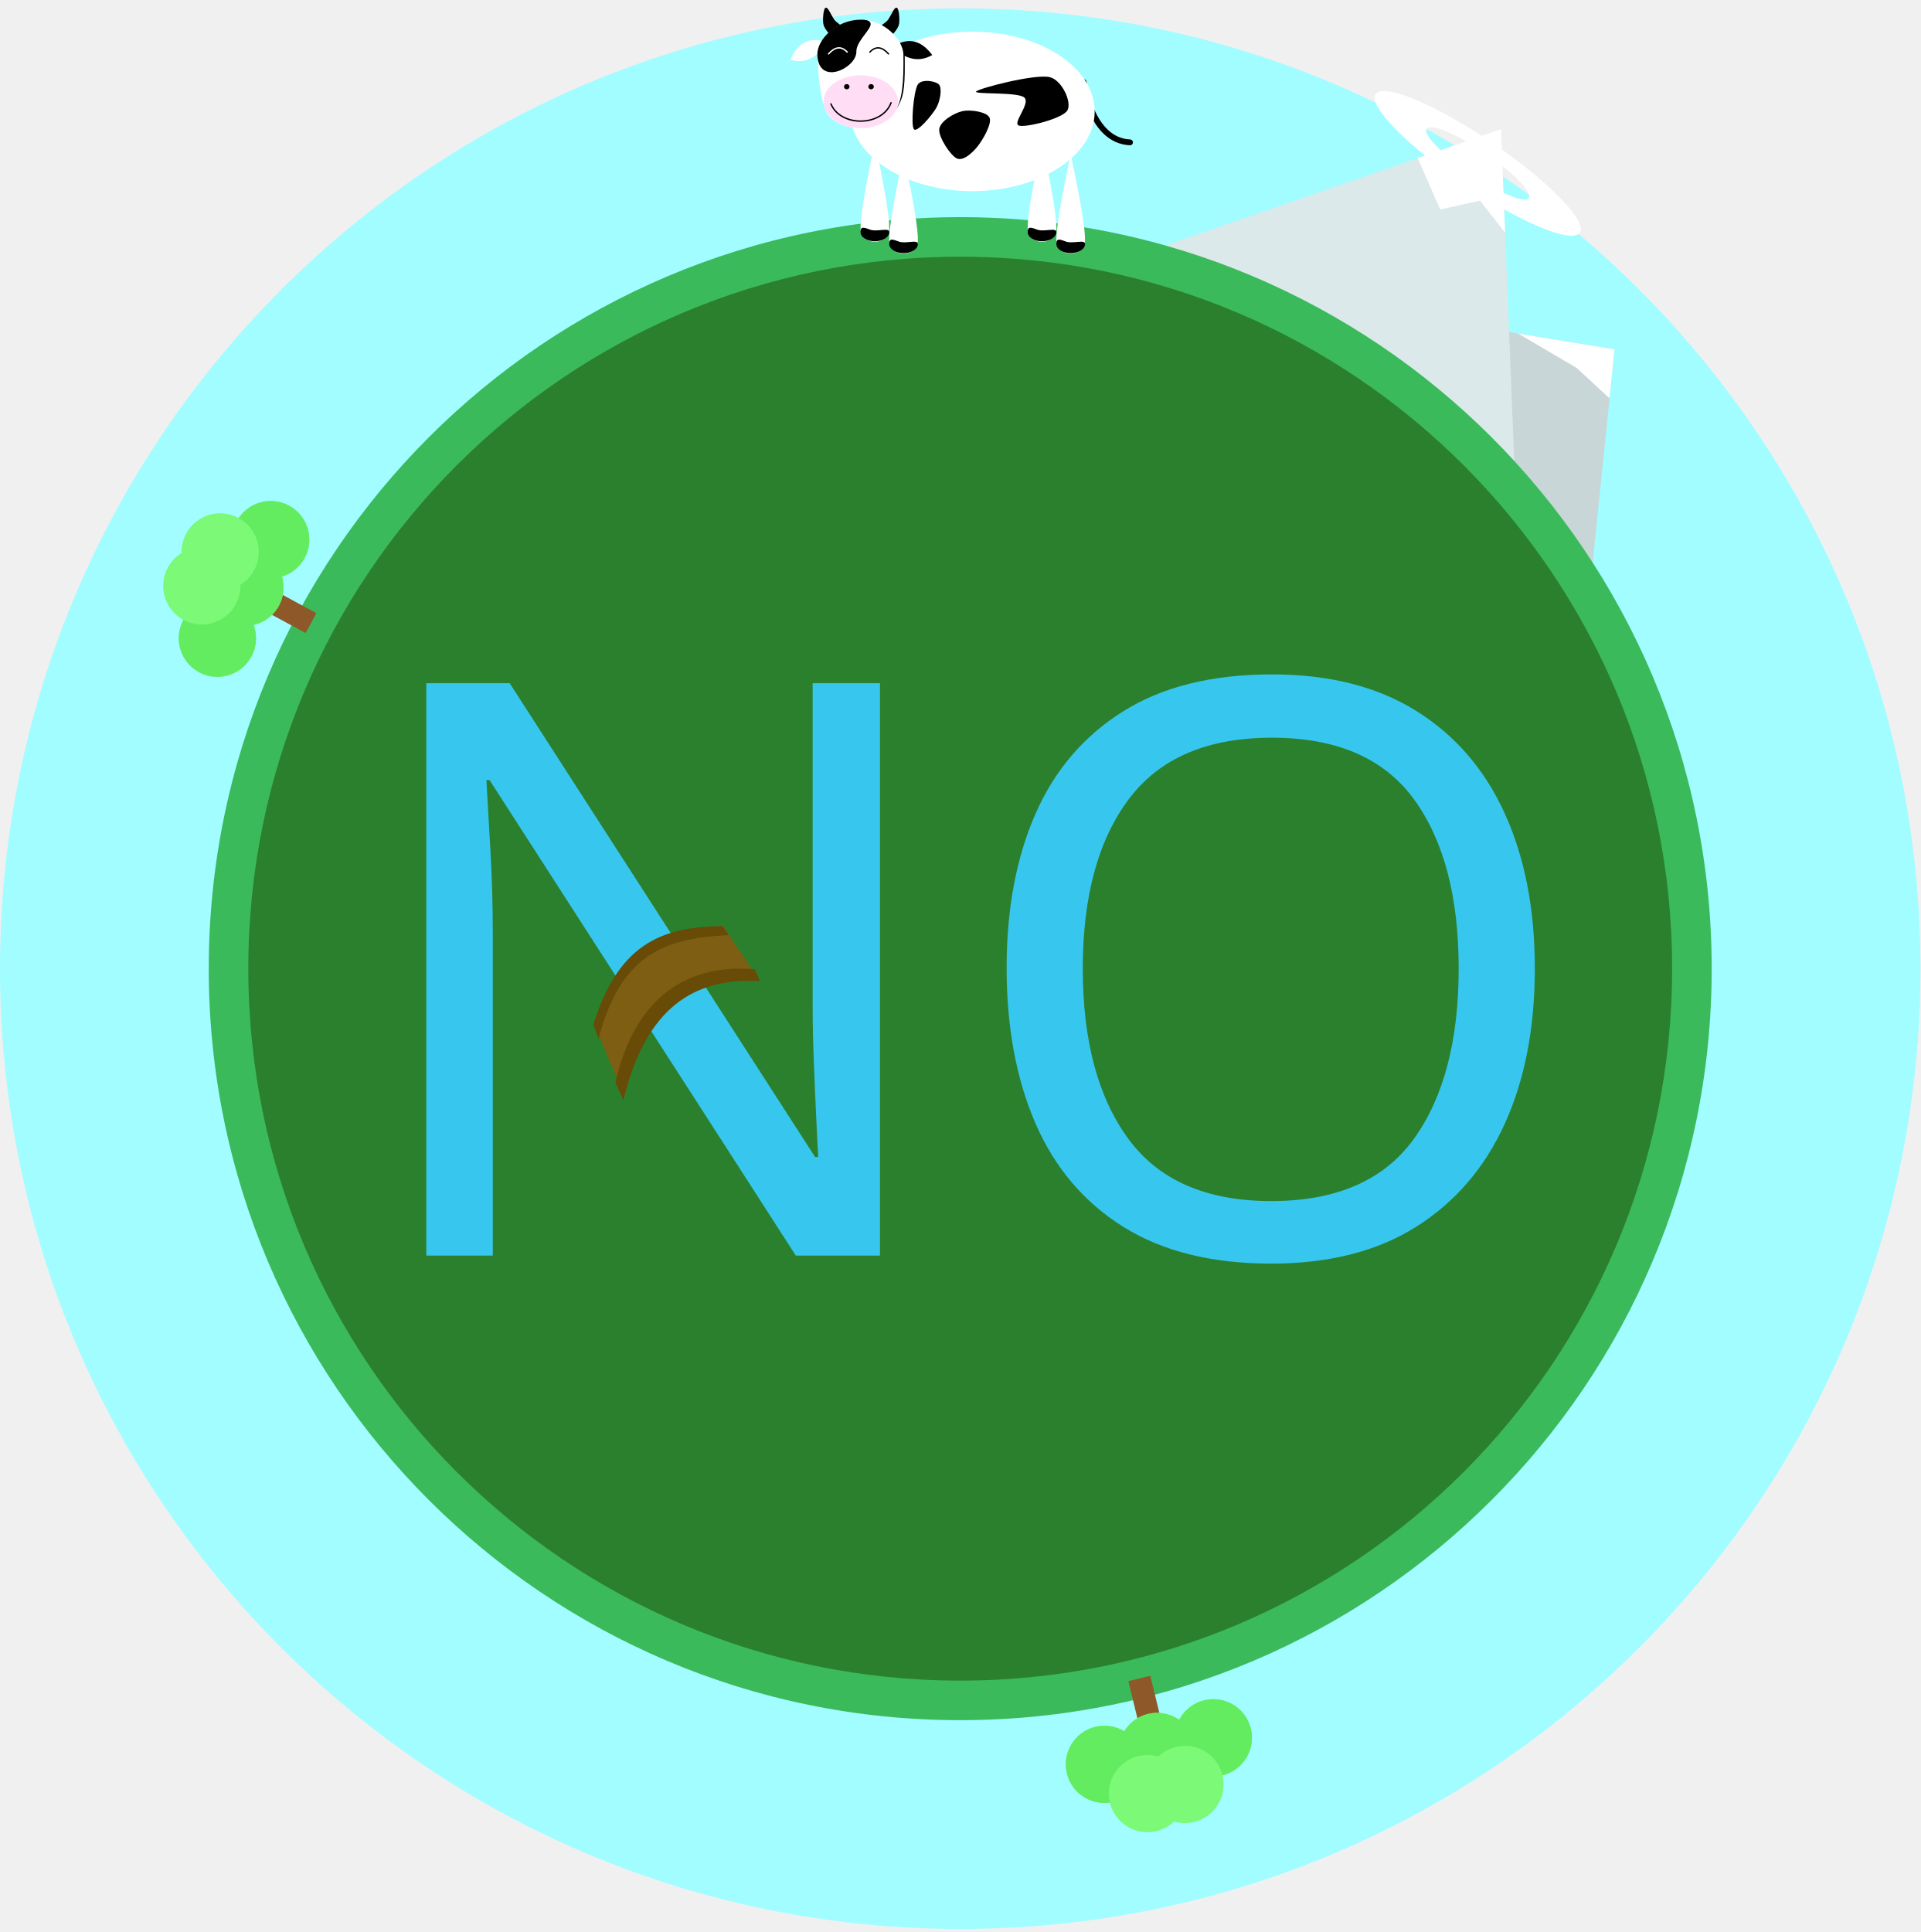
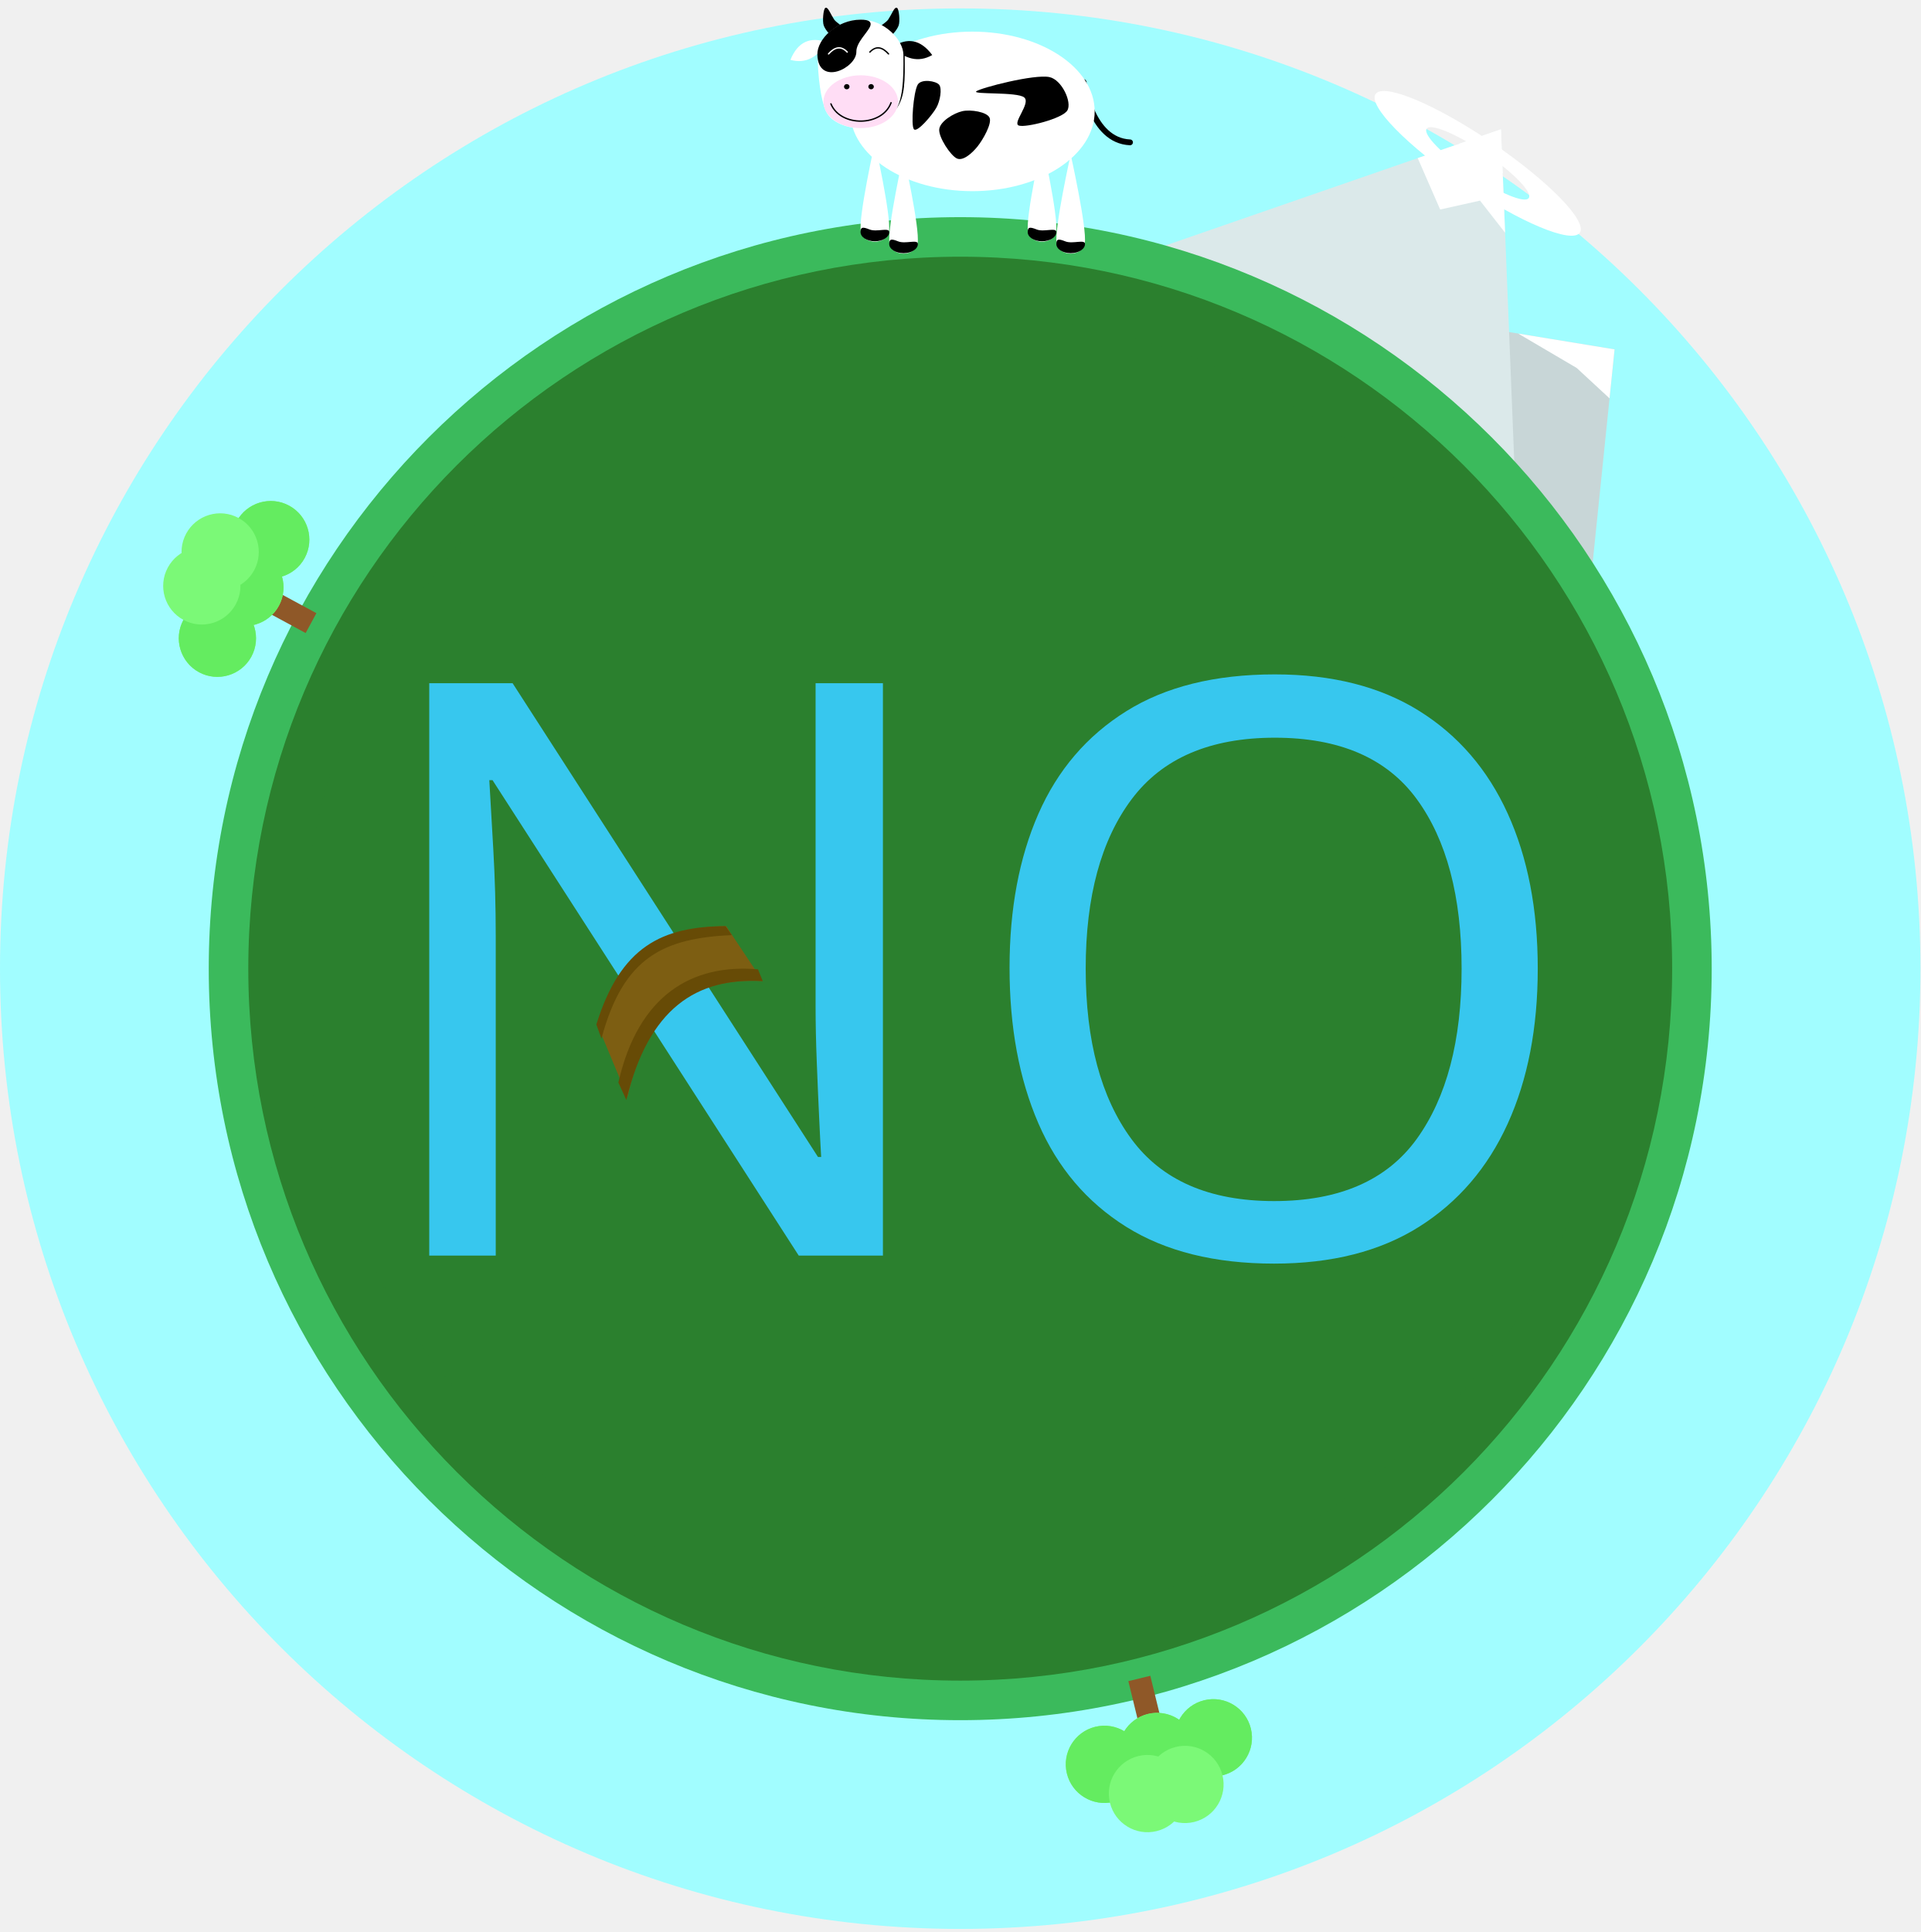
<svg xmlns="http://www.w3.org/2000/svg" width="100%" height="100%" viewBox="0 0 500 503" version="1.1" xml:space="preserve" style="fill-rule:evenodd;clip-rule:evenodd;stroke-linecap:round;stroke-linejoin:round;stroke-miterlimit:1.5;">
  <path id="landing" d="M0,0l0,502.2l500,0l0,-502.2l-500,0Z" style="fill:none;" />
  <clipPath id="_clip1">
    <path d="M0,0l0,502.2l500,0l0,-502.2l-500,0Z" />
  </clipPath>
  <g clip-path="url(#_clip1)">
    <g>
      <g>
        <g>
          <ellipse cx="250.019" cy="252.193" rx="250.019" ry="250.007" style="fill:#a1fdff;" />
          <g>
            <path d="M420.397,90.958l-5.785,56.308l-110.488,-75.365l116.273,19.057Z" style="fill:#c8d6d7;" />
            <path d="M420.397,90.958l-1.31,12.755l-8.55,-7.912l-15.234,-8.956l25.094,4.113Z" style="fill:#fff;" />
            <path d="M390.812,33.66l4.015,100.111l-98.693,-67.321l94.678,-32.79Z" style="fill:#dbe9ea;" />
            <path d="M390.812,33.66l1.08,26.93l-6.531,-8.36l-10.375,2.318l-5.845,-13.383l21.671,-7.505Z" style="fill:#fff;" />
            <path d="M388.434,37.117c14.677,9.958 24.947,20.469 22.919,23.457c-2.027,2.989 -15.59,-2.67 -30.267,-12.628c-14.678,-9.958 -24.948,-20.468 -22.92,-23.457c2.028,-2.988 15.59,2.67 30.268,12.628Zm-1.837,2.707c7.339,4.979 12.474,10.235 11.46,11.729c-1.014,1.494 -7.795,-1.335 -15.134,-6.314c-7.339,-4.979 -12.474,-10.234 -11.46,-11.729c1.014,-1.494 7.795,1.335 15.134,6.314Z" style="fill:#fff;" />
            <path d="M390.812,33.66l0.462,11.524l-11.361,-7.749l10.899,-3.775Z" style="fill:#fff;" />
          </g>
          <g>
            <ellipse cx="250.019" cy="252.193" rx="195.667" ry="195.658" style="fill:#3bba5c;" />
            <ellipse cx="250.019" cy="252.193" rx="185.369" ry="185.36" style="fill:#2b802e;" />
          </g>
          <g>
            <g>
              <path d="M341.436,162.055c29.627,0.555 60.645,43.183 60.645,90.138c0,46.955 -16.89,95.502 -60.645,95.502c-50.651,0 -69.06,-48.548 -68.792,-95.502c0.28,-48.987 17.384,-91.1 68.792,-90.138Z" style="fill:#37c7ee;" />
              <path d="M349.598,189.5c33.666,0.282 44.293,36.751 44.293,62.693c0,25.942 -6.486,67.788 -41.49,67.961c-26.471,0.131 -37.608,-42.019 -37.608,-67.961c0,-25.942 10.491,-62.897 34.805,-62.693Z" style="fill:#2b802e;" />
            </g>
            <g>
              <path d="M123.314,339.448c-16.264,14.541 -44.345,-124.262 -0.784,-167.308c1.14,-1.126 3.171,-1.759 4.808,-0.153c11.759,11.537 28.334,53.564 34.498,67.618c12.955,29.535 26.22,41.482 32.319,51.131c0.651,-14.066 -1.598,-87.697 4.469,-124.147c2.432,-14.612 35.579,-24.227 37.212,0c2.736,40.599 0.417,139.427 -1.866,179.135c-0.708,12.309 -22.362,12.607 -27.866,10.472c-38.928,-15.101 -86.081,-136.535 -86.081,-136.535c-11.748,0.756 5.418,117.886 3.291,119.787Z" style="fill:#37c7ee;" />
              <g>
                <path d="M175.722,252.193c-16.478,0.145 -26.655,6.341 -33.2,26.441l7.505,18.023c5.143,-22.652 16.751,-31.099 35.221,-30.164l-9.526,-14.3Z" style="fill:#7d5e12;" />
                <path d="M184.012,263.435c-17.198,-1.504 -31.17,6.712 -36.351,29.463l2.075,4.561c5.804,-23.89 18.183,-31.908 35.512,-30.966l-1.236,-3.058Z" style="fill:#674b06;" />
                <path d="M175.577,252.193c-16.572,0.082 -27.339,5.282 -33.651,25.607l1.329,3.678c5.724,-21.436 16.358,-26.129 33.942,-26.971l-1.62,-2.314Z" style="fill:#674b06;" />
              </g>
            </g>
          </g>
          <g>
            <path d="M300.598,465.583l5.717,-1.394l-6.8,-27.894l-5.718,1.394l6.801,27.894Z" style="fill:#8f5828;" />
            <path d="M318.309,462.203c-5.392,1.314 -10.837,-1.996 -12.151,-7.388c-1.315,-5.392 1.996,-10.836 7.388,-12.151c5.392,-1.314 10.837,1.996 12.151,7.388c1.315,5.392 -1.996,10.836 -7.388,12.151Z" style="fill:#7bf977;" />
            <path d="M303.672,465.771c-5.392,1.314 -10.837,-1.996 -12.151,-7.388c-1.315,-5.392 1.996,-10.836 7.388,-12.151c5.392,-1.314 10.837,1.996 12.151,7.388c1.315,5.392 -1.996,10.836 -7.388,12.151Z" style="fill:#7bf977;" />
            <path d="M289.943,469.117c-5.392,1.315 -10.837,-1.996 -12.151,-7.387c-1.315,-5.392 1.996,-10.837 7.388,-12.151c5.392,-1.314 10.836,1.996 12.151,7.388c1.314,5.391 -1.996,10.836 -7.388,12.15Z" style="fill:#7bf977;" />
            <g>
              <path d="M318.309,462.203c-5.392,1.314 -10.837,-1.996 -12.151,-7.388c-1.315,-5.392 1.996,-10.836 7.388,-12.151c5.392,-1.314 10.837,1.996 12.151,7.388c1.315,5.392 -1.996,10.836 -7.388,12.151Z" style="fill:#64ec60;" />
              <path d="M303.672,465.771c-5.392,1.314 -10.837,-1.996 -12.151,-7.388c-1.315,-5.392 1.996,-10.836 7.388,-12.151c5.392,-1.314 10.837,1.996 12.151,7.388c1.315,5.392 -1.996,10.836 -7.388,12.151Z" style="fill:#64ec60;" />
              <path d="M289.943,469.117c-5.392,1.315 -10.837,-1.996 -12.151,-7.387c-1.315,-5.392 1.996,-10.837 7.388,-12.151c5.392,-1.314 10.836,1.996 12.151,7.388c1.314,5.391 -1.996,10.836 -7.388,12.15Z" style="fill:#64ec60;" />
            </g>
            <path d="M310.921,474.353c-5.392,1.315 -10.837,-1.996 -12.151,-7.387c-1.315,-5.392 1.996,-10.837 7.388,-12.151c5.392,-1.314 10.837,1.996 12.151,7.388c1.315,5.391 -1.996,10.836 -7.388,12.15Z" style="fill:#7bf977;" />
            <path d="M301.151,476.735c-5.392,1.314 -10.836,-1.996 -12.151,-7.388c-1.314,-5.392 1.996,-10.836 7.388,-12.151c5.392,-1.314 10.837,1.996 12.151,7.388c1.315,5.392 -1.996,10.836 -7.388,12.151Z" style="fill:#7bf977;" />
          </g>
          <g>
            <path d="M57.128,145.982l-2.799,5.177l25.256,13.655l2.799,-5.177l-25.256,-13.655Z" style="fill:#8f5828;" />
            <path d="M47.761,161.389c2.64,-4.882 8.747,-6.702 13.629,-4.063c4.882,2.64 6.702,8.746 4.062,13.628c-2.639,4.882 -8.746,6.702 -13.628,4.063c-4.882,-2.64 -6.702,-8.746 -4.063,-13.628Z" style="fill:#7bf977;" />
            <path d="M54.927,148.137c2.64,-4.882 8.746,-6.702 13.628,-4.063c4.882,2.64 6.703,8.746 4.063,13.628c-2.64,4.882 -8.746,6.702 -13.628,4.063c-4.882,-2.64 -6.703,-8.746 -4.063,-13.628Z" style="fill:#7bf977;" />
            <path d="M61.648,135.707c2.64,-4.882 8.747,-6.702 13.629,-4.063c4.881,2.64 6.702,8.746 4.062,13.628c-2.639,4.882 -8.746,6.702 -13.628,4.063c-4.882,-2.64 -6.702,-8.746 -4.063,-13.628Z" style="fill:#7bf977;" />
            <g>
              <path d="M47.761,161.389c2.64,-4.882 8.747,-6.702 13.629,-4.063c4.882,2.64 6.702,8.746 4.062,13.628c-2.639,4.882 -8.746,6.702 -13.628,4.063c-4.882,-2.64 -6.702,-8.746 -4.063,-13.628Z" style="fill:#64ec60;" />
              <path d="M54.927,148.137c2.64,-4.882 8.746,-6.702 13.628,-4.063c4.882,2.64 6.703,8.746 4.063,13.628c-2.64,4.882 -8.746,6.702 -13.628,4.063c-4.882,-2.64 -6.703,-8.746 -4.063,-13.628Z" style="fill:#64ec60;" />
              <path d="M61.648,135.707c2.64,-4.882 8.747,-6.702 13.629,-4.063c4.881,2.64 6.702,8.746 4.062,13.628c-2.639,4.882 -8.746,6.702 -13.628,4.063c-4.882,-2.64 -6.702,-8.746 -4.063,-13.628Z" style="fill:#64ec60;" />
            </g>
            <path d="M43.699,147.761c2.639,-4.882 8.746,-6.702 13.628,-4.062c4.882,2.639 6.702,8.746 4.063,13.627c-2.64,4.882 -8.747,6.702 -13.629,4.063c-4.882,-2.64 -6.702,-8.746 -4.062,-13.628Z" style="fill:#7bf977;" />
            <path d="M48.481,138.916c2.64,-4.882 8.747,-6.702 13.629,-4.062c4.882,2.639 6.702,8.745 4.062,13.627c-2.639,4.882 -8.746,6.702 -13.628,4.063c-4.882,-2.64 -6.702,-8.746 -4.063,-13.628Z" style="fill:#7bf977;" />
          </g>
        </g>
        <g>
          <ellipse cx="250.019" cy="252.193" rx="171.796" ry="169.919" style="fill:#2b802e;" />
          <g>
-             <text x="90.753px" y="326.889px" style="font-family:'ArialRoundedMTBold', 'Arial Rounded MT Bold', sans-serif;font-size:208.701px;fill:#37c7ee;">NO</text>
+             <text x="91.517px" y="326.889px" style="font-family:'ArialRoundedMTBold', 'Arial Rounded MT Bold', sans-serif;font-size:208.701px;fill:#37c7ee;">NO</text>
            <g>
-               <path d="M188.306,241.128c-16.477,0.144 -26.655,6.34 -33.199,26.44l7.504,18.023c5.144,-22.652 16.752,-31.098 35.222,-30.164l-9.527,-14.299Z" style="fill:#7d5e12;" />
-               <path d="M196.597,252.369c-17.198,-1.504 -31.171,6.713 -36.351,29.464l2.075,4.561c5.804,-23.891 18.183,-31.909 35.512,-30.967l-1.236,-3.058Z" style="fill:#674b06;" />
-               <path d="M188.162,241.128c-16.572,0.082 -27.339,5.282 -33.652,25.607l1.33,3.678c5.723,-21.437 16.358,-26.13 33.941,-26.971l-1.619,-2.314Z" style="fill:#674b06;" />
+               <path d="M189.071,241.128c-16.478,0.144 -26.655,6.34 -33.2,26.44l7.505,18.023c5.143,-22.652 16.751,-31.098 35.222,-30.164l-9.527,-14.299Z" style="fill:#7d5e12;" />
+               <path d="M197.362,252.369c-17.199,-1.504 -31.171,6.713 -36.351,29.464l2.074,4.561c5.804,-23.891 18.183,-31.909 35.513,-30.967l-1.236,-3.058Z" style="fill:#674b06;" />
+               <path d="M188.926,241.128c-16.572,0.082 -27.339,5.282 -33.651,25.607l1.329,3.678c5.724,-21.437 16.358,-26.13 33.942,-26.971l-1.62,-2.314Z" style="fill:#674b06;" />
            </g>
          </g>
        </g>
      </g>
      <g id="Naomi-Side">
        <g>
          <g>
            <g>
              <path d="M278.781,40.222c0,0 4.283,19.22 3.671,23.064c-0.581,3.653 -6.761,3.653 -7.342,0c-0.612,-3.844 3.671,-23.064 3.671,-23.064Z" style="fill:#fff;" />
              <path d="M277.378,62.839c1.911,0.767 5.134,-0.631 5.134,0.686c0,1.317 -1.672,2.386 -3.731,2.386c-2.059,0 -3.731,-1.069 -3.731,-2.386c0,-1.317 0.526,-1.408 2.328,-0.686Z" />
            </g>
            <g>
              <path d="M271.319,37.123c0,0 4.283,19.22 3.671,23.064c-0.581,3.653 -6.761,3.653 -7.342,0c-0.612,-3.844 3.671,-23.064 3.671,-23.064Z" style="fill:#fff;" />
              <path d="M269.916,59.74c1.911,0.767 5.134,-0.631 5.134,0.686c0,1.317 -1.672,2.386 -3.731,2.386c-2.059,0 -3.731,-1.069 -3.731,-2.386c0,-1.317 0.525,-1.408 2.328,-0.686Z" />
            </g>
            <g>
              <path d="M235.261,40.222c0,0 4.283,19.22 3.671,23.064c-0.582,3.653 -6.761,3.653 -7.342,0c-0.612,-3.844 3.671,-23.064 3.671,-23.064Z" style="fill:#fff;" />
              <path d="M233.857,62.839c1.912,0.767 5.135,-0.631 5.135,0.686c0,1.317 -1.672,2.386 -3.731,2.386c-2.059,0 -3.731,-1.069 -3.731,-2.386c0,-1.317 0.525,-1.408 2.327,-0.686Z" />
            </g>
            <g>
              <path d="M227.799,37.123c0,0 4.283,19.22 3.671,23.064c-0.582,3.653 -6.761,3.653 -7.343,0c-0.611,-3.844 3.672,-23.064 3.672,-23.064Z" style="fill:#fff;" />
              <path d="M226.395,59.74c1.912,0.767 5.135,-0.631 5.135,0.686c0,1.317 -1.672,2.386 -3.731,2.386c-2.06,0 -3.731,-1.069 -3.731,-2.386c0,-1.317 0.525,-1.408 2.327,-0.686Z" />
            </g>
          </g>
          <path d="M282.138,21.38c0,0 1.859,15.222 12.096,15.683" style="fill:none;stroke:#000;stroke-width:1.51px;" />
          <ellipse cx="253.192" cy="29.003" rx="31.835" ry="20.766" style="fill:#fff;" />
          <path d="M244.529,22.063c-0.809,-1 -4.671,-1.62 -5.591,0c-1.096,1.931 -1.793,10.581 -0.983,11.581c0.809,1 4.743,-3.649 5.839,-5.579c0.995,-1.753 1.544,-5.001 0.735,-6.002Z" />
          <path d="M250.552,28.948c-2.184,0.495 -5.761,2.631 -5.994,4.683c-0.233,2.052 2.938,6.876 4.597,7.629c1.659,0.752 4.065,-1.503 5.358,-3.114c1.418,-1.766 3.811,-5.952 3.151,-7.485c-0.66,-1.533 -4.927,-2.208 -7.112,-1.713Z" />
          <path d="M254.205,23.774c-1.098,0.881 10.609,0.092 12.46,1.58c1.851,1.488 -3.225,6.773 -1.354,7.345c1.871,0.573 11.256,-1.806 12.58,-3.911c1.324,-2.105 -1.416,-8.036 -4.636,-8.718c-3.947,-0.835 -17.951,2.823 -19.05,3.704Z" />
          <path d="M233.61,28.01c-2.107,3.25 1.899,-17.934 1.95,-13.922c0.091,7.341 0.038,10.858 -1.95,13.922Z" />
        </g>
        <g id="Naomi">
          <path d="M215.393,11.009c-2.458,3.762 -5.513,5.714 -9.588,4.575c1.944,-4.751 5.204,-6.111 9.588,-4.575Z" style="fill:#fff;" />
          <path d="M232.314,12.255c3.307,3.041 6.749,4.181 10.419,2.074c-3.054,-4.126 -6.549,-4.642 -10.419,-2.074Z" />
          <path d="M215.021,2.197c-0.438,0.167 -0.759,3.338 -0.363,4.403c0.482,1.298 2.039,2.767 2.039,2.767l3.064,-2.022c0,0 -2.185,-1.339 -2.748,-2.208c-0.888,-1.37 -1.553,-3.107 -1.992,-2.94Z" style="stroke:#000;stroke-width:0.36px;" />
          <path d="M233.447,2.197c0.439,0.167 0.759,3.338 0.364,4.403c-0.483,1.298 -2.039,2.767 -2.039,2.767l-3.064,-2.022c0,0 2.184,-1.339 2.748,-2.208c0.888,-1.37 1.553,-3.107 1.991,-2.94Z" style="stroke:#000;stroke-width:0.36px;" />
          <path d="M224.113,5.108c6.133,0 11.064,5.235 11.112,9.13c0.09,7.128 -0.223,11.719 -2.153,14.694c-2.045,3.155 -5.955,4.477 -8.959,4.477c-3.003,0 -7.639,-1.288 -9.061,-4.477c-1.349,-3.026 -2.072,-8.728 -2.184,-14.694c-0.073,-3.895 5.113,-9.13 11.245,-9.13Z" style="fill:#fff;" />
          <path d="M224.113,5.298c2.266,0 2.668,0.583 2.277,1.514c-0.667,1.59 -3.642,4.195 -3.594,6.651c0.078,4.025 -9.586,8.86 -9.795,0.775c-0.1,-3.894 4.98,-8.94 11.112,-8.94Z" style="stroke:#000;stroke-width:0.36px;" />
          <ellipse cx="224.115" cy="26.477" rx="9.709" ry="6.877" style="fill:#ffddf5;" />
          <path d="M215.737,14.033c1.542,-1.721 3.193,-2.237 4.858,-0.477" style="fill:none;stroke:#fff;stroke-width:0.36px;" />
          <path d="M231.349,14.033c-1.542,-1.721 -3.192,-2.237 -4.857,-0.477" style="fill:none;stroke:#000;stroke-width:0.36px;" />
          <ellipse cx="220.477" cy="22.571" rx="0.719" ry="0.682" />
          <ellipse cx="226.812" cy="22.571" rx="0.719" ry="0.682" />
          <path d="M216.352,27.044c2.499,6.087 13.346,5.981 15.66,-0.298" style="fill:none;stroke:#000;stroke-width:0.36px;" />
        </g>
      </g>
    </g>
  </g>
</svg>
